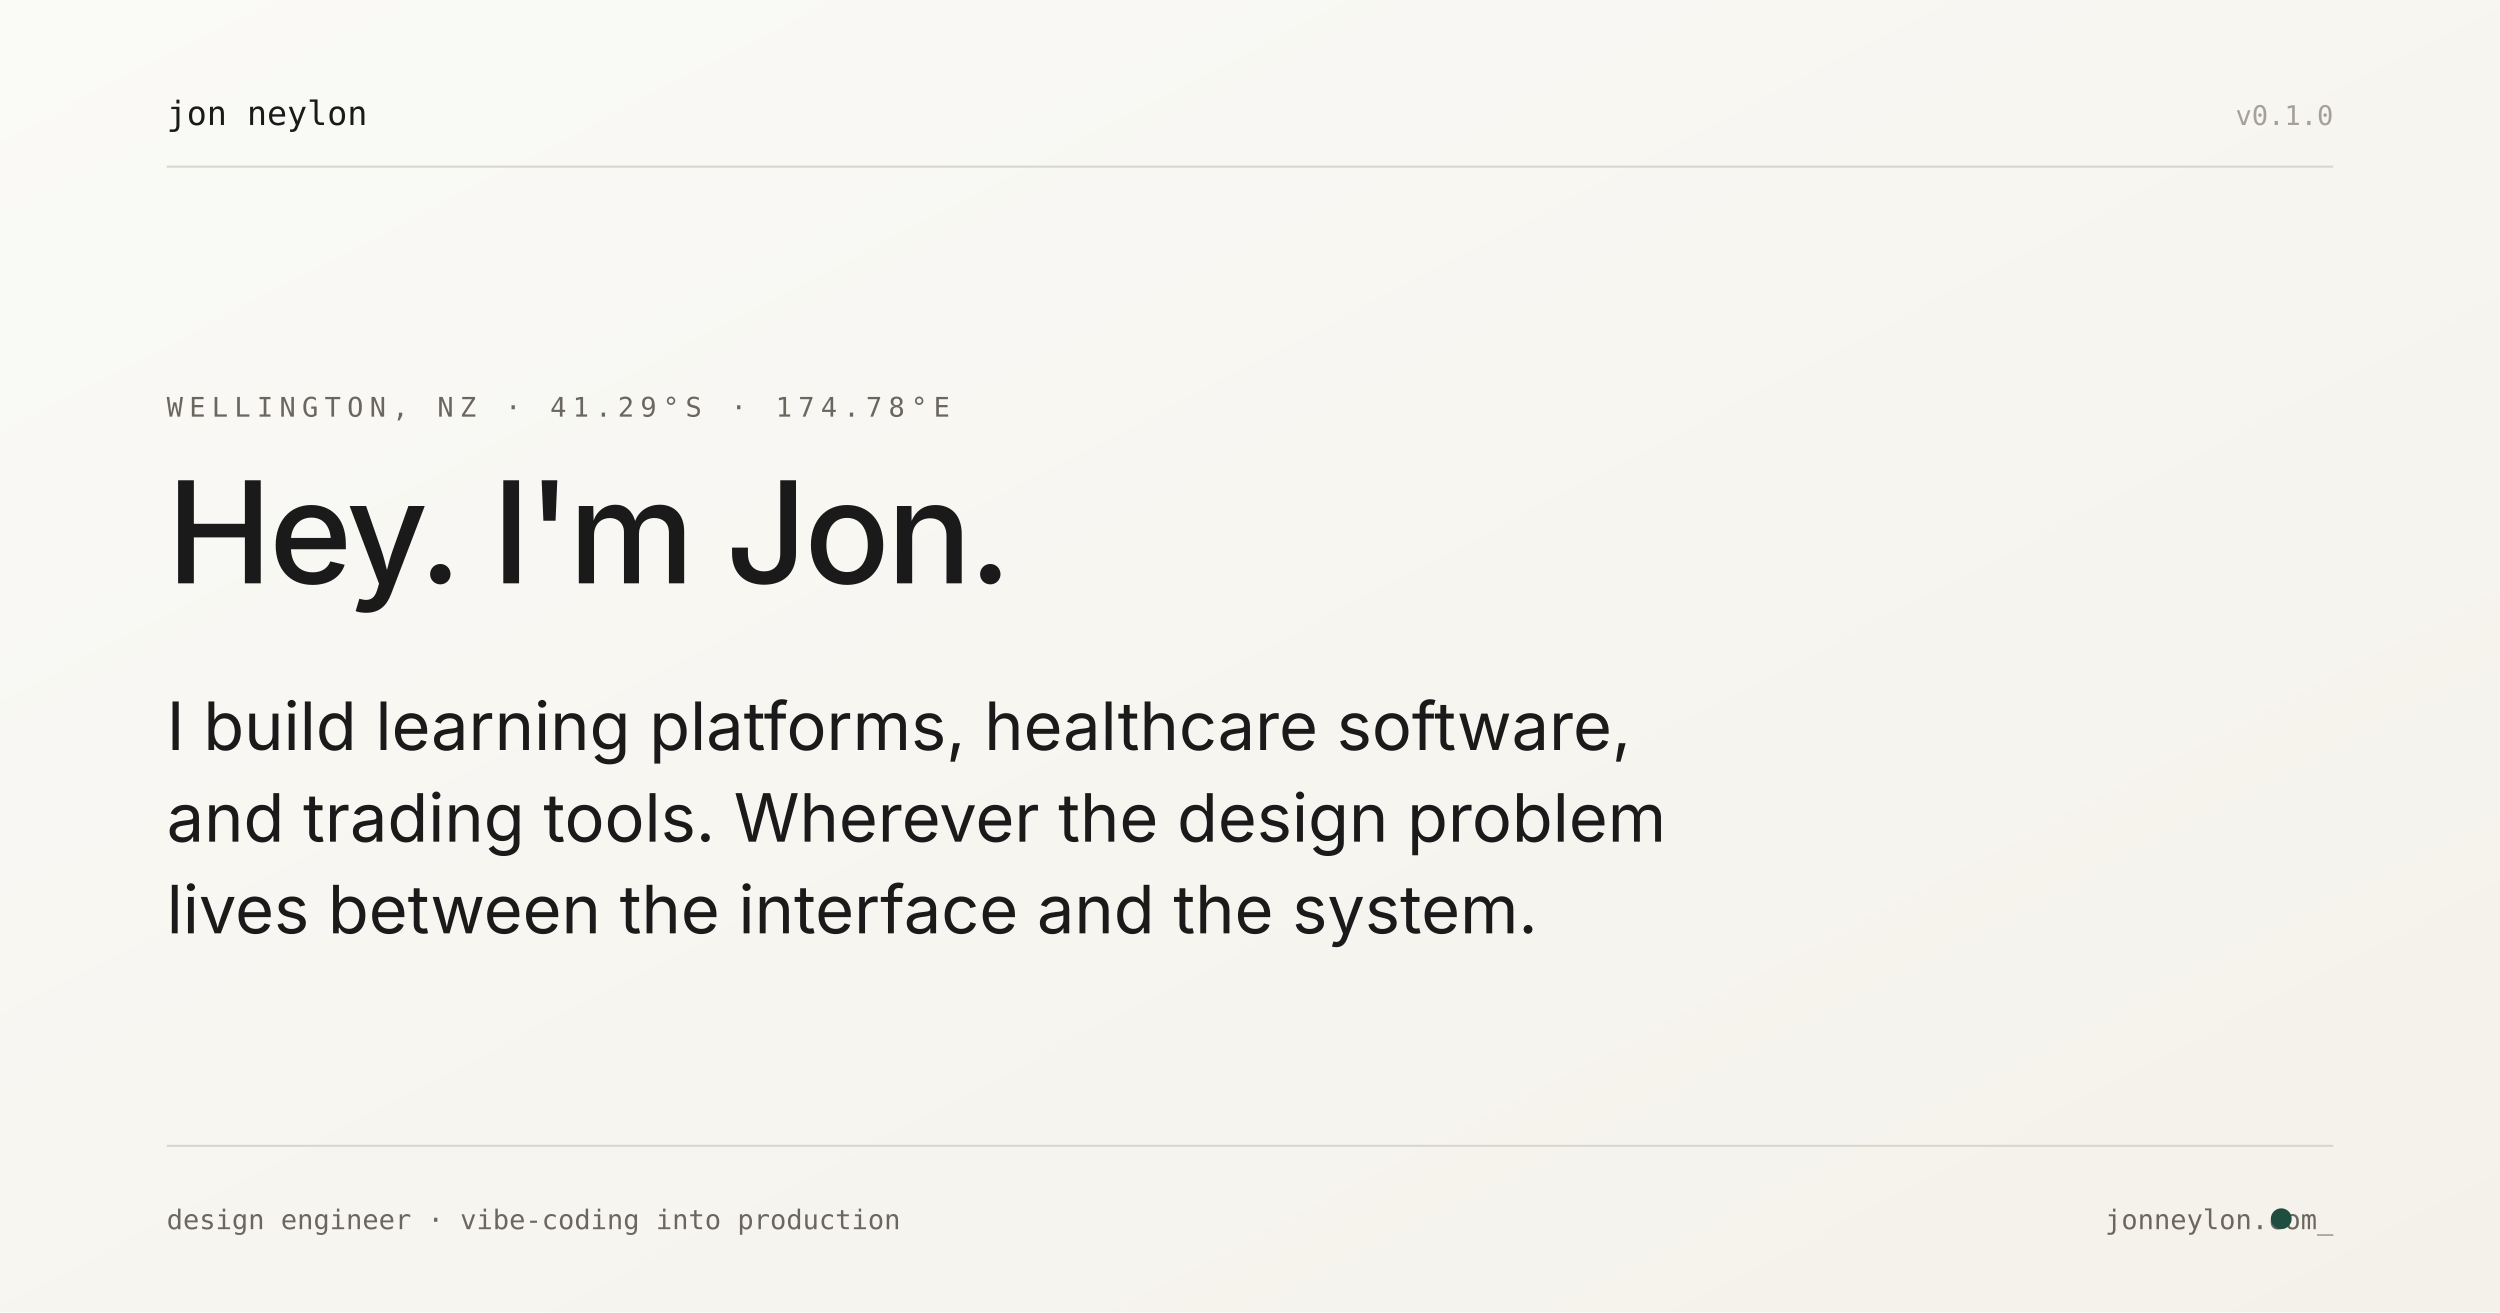
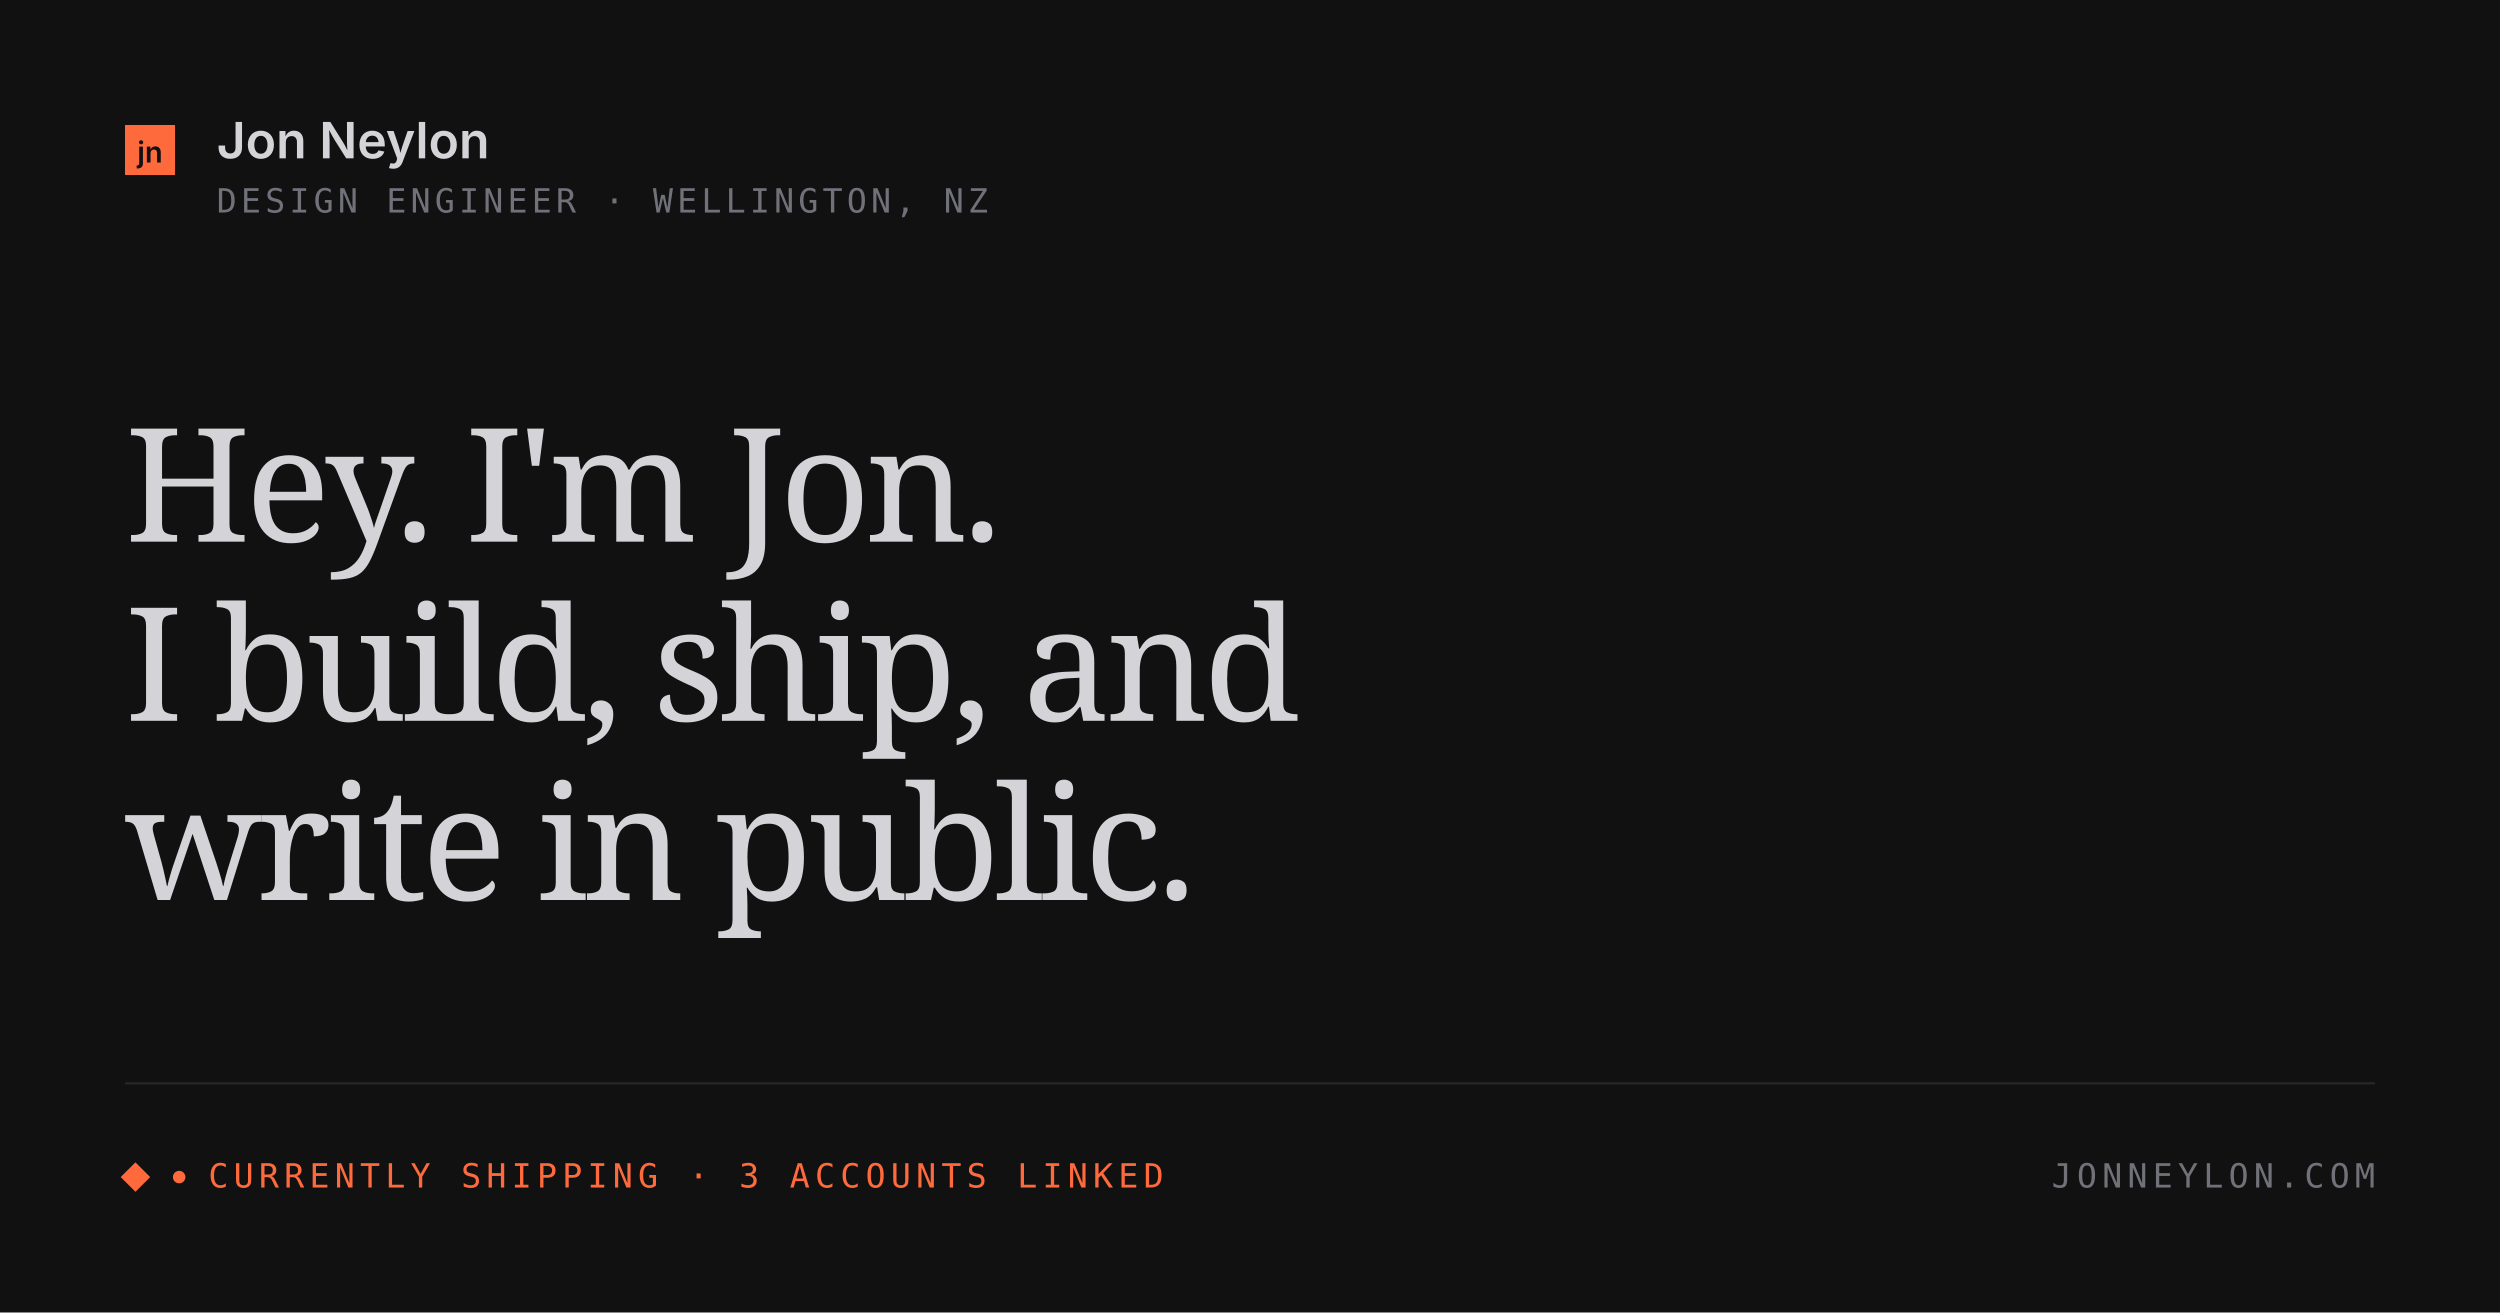
<svg xmlns="http://www.w3.org/2000/svg" viewBox="0 0 1200 630" width="1200" height="630">
-   <defs>
-     <linearGradient id="bg" x1="0" y1="0" x2="1" y2="1">
-       <stop offset="0%" stop-color="#FAFAF7" />
-       <stop offset="100%" stop-color="#F4F1EA" />
-     </linearGradient>
-   </defs>
-   <rect width="1200" height="630" fill="url(#bg)" />
-   <line x1="80" y1="80" x2="1120" y2="80" stroke="#D9D6CE" stroke-width="1" />
-   <line x1="80" y1="550" x2="1120" y2="550" stroke="#D9D6CE" stroke-width="1" />
-   <text x="80" y="60" font-family="ui-monospace, 'JetBrains Mono', monospace" font-size="16" fill="#1A1A1A" font-weight="500">jon neylon</text>
-   <text x="1120" y="60" font-family="ui-monospace, 'JetBrains Mono', monospace" font-size="13" fill="#A5A199" text-anchor="end">v0.1.0</text>
-   <text x="80" y="200" font-family="ui-monospace, 'JetBrains Mono', monospace" font-size="13" fill="#6B6760" letter-spacing="3">WELLINGTON, NZ · 41.29°S · 174.78°E</text>
-   <text x="80" y="280" font-family="Inter, sans-serif" font-size="68" fill="#1A1A1A" font-weight="500" letter-spacing="-1.5">Hey. I'm Jon.</text>
-   <text x="80" y="360" font-family="Inter, sans-serif" font-size="32" fill="#1A1A1A">
-     <tspan x="80" dy="0">I build learning platforms, healthcare software,</tspan>
-     <tspan x="80" dy="44">and trading tools. Wherever the design problem</tspan>
-     <tspan x="80" dy="44">lives between the interface and the system.</tspan>
+   <rect width="1200" height="630" fill="#111111" />
+   <rect x="60" y="60" width="24" height="24" fill="#FF6A3D" />
+   <text x="72" y="78" font-family="Inter, system-ui, sans-serif" font-size="14" font-weight="600" fill="#111111" text-anchor="middle">jn</text>
+   <text x="104" y="76" font-family="Inter, system-ui, sans-serif" font-size="24" font-weight="600" fill="#D4D4D8">Jon Neylon</text>
+   <text x="104" y="102" font-family="ui-monospace, 'SF Mono', 'JetBrains Mono', monospace" font-size="16" fill="#71717A" letter-spacing="2">DESIGN ENGINEER · WELLINGTON, NZ</text>
+   <text font-family="'Playfair Display', Georgia, serif" font-size="76" font-weight="400" fill="#D4D4D8" letter-spacing="-2.5">
+     <tspan x="60" y="260">Hey. I'm Jon.</tspan>
+     <tspan x="60" dy="86">I build, ship, and</tspan>
+     <tspan x="60" dy="86">write in public.</tspan>
  </text>
-   <text x="80" y="590" font-family="ui-monospace, 'JetBrains Mono', monospace" font-size="13" fill="#6B6760">design engineer · vibe-coding into production</text>
-   <text x="1120" y="590" font-family="ui-monospace, 'JetBrains Mono', monospace" font-size="13" fill="#6B6760" text-anchor="end">jonneylon.com_</text>
-   <circle cx="1095" cy="585" r="5" fill="#1F4D3F" />
+   <line x1="60" y1="520" x2="1140" y2="520" stroke="#27272A" stroke-width="1" />
+   <rect x="60" y="560" width="10" height="10" fill="#FF6A3D" transform="rotate(45 65 565)" />
+   <circle cx="86" cy="565" r="3" fill="#FF6A3D" />
+   <text x="100" y="570" font-family="ui-monospace, 'SF Mono', 'JetBrains Mono', monospace" font-size="16" fill="#FF6A3D" letter-spacing="2.5">CURRENTLY SHIPPING · 3 ACCOUNTS LINKED</text>
+   <text x="1140" y="570" font-family="ui-monospace, 'SF Mono', 'JetBrains Mono', monospace" font-size="16" fill="#71717A" letter-spacing="2.5" text-anchor="end">JONNEYLON.COM</text>
</svg>
